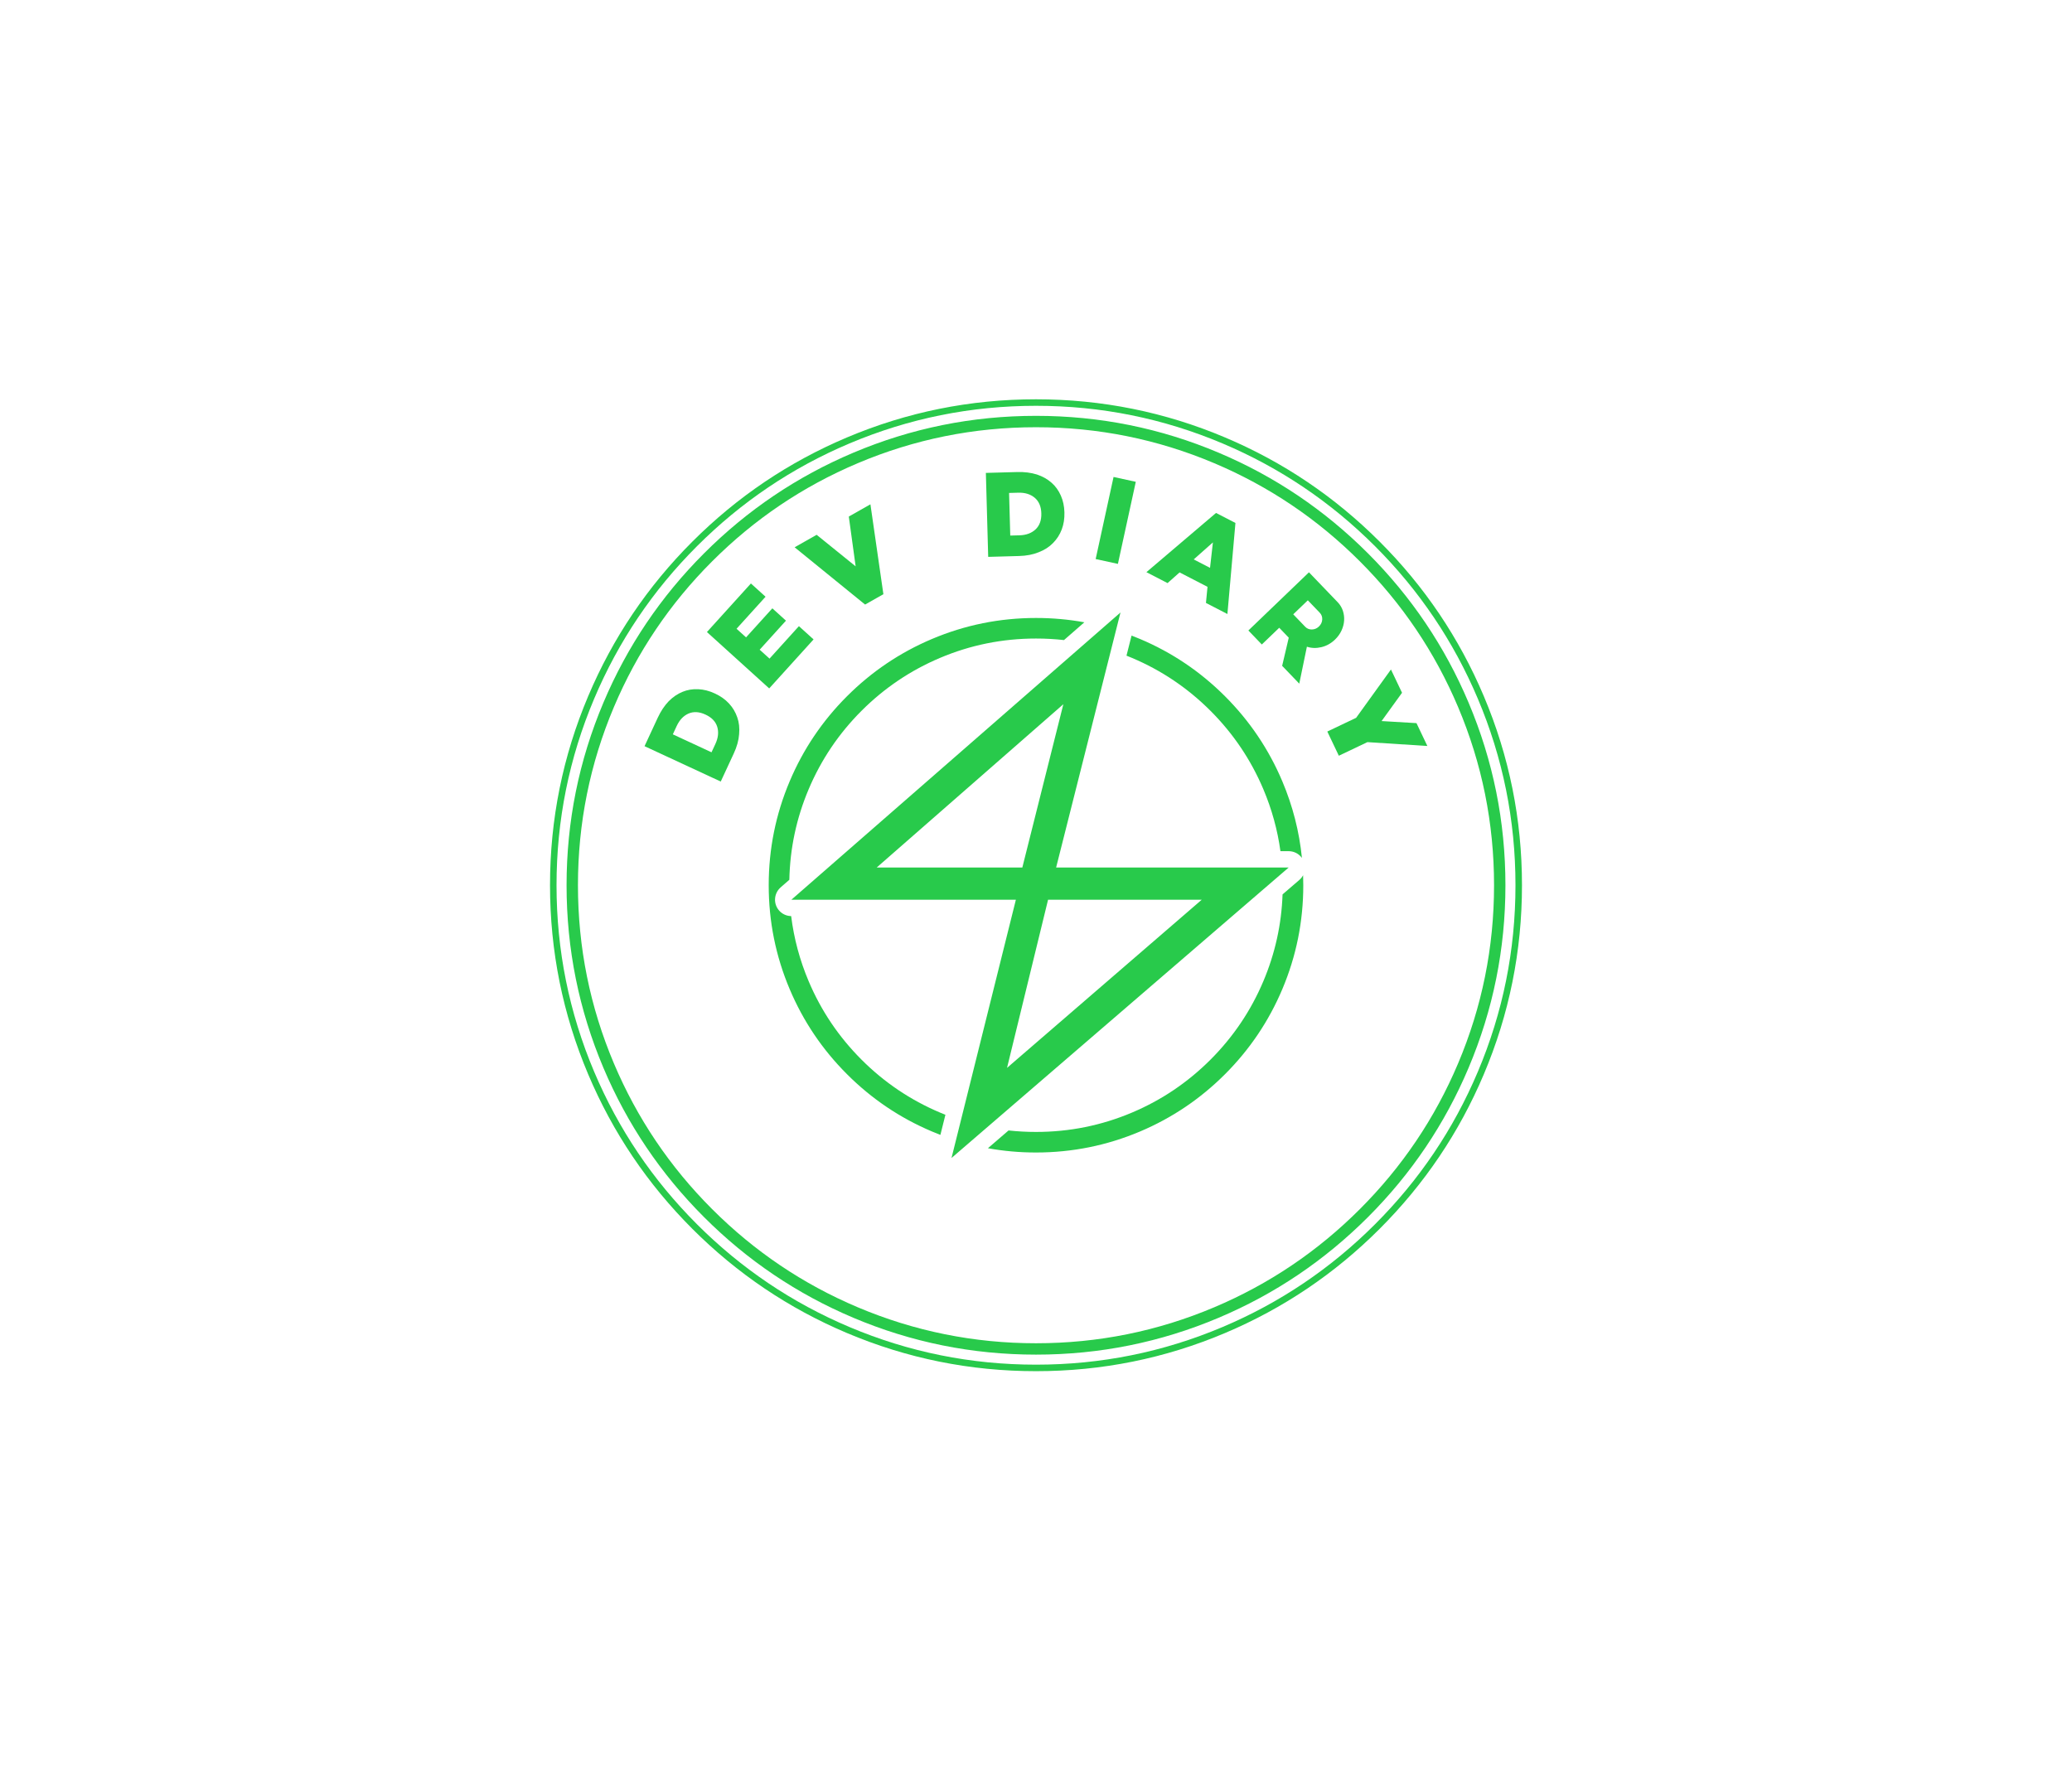
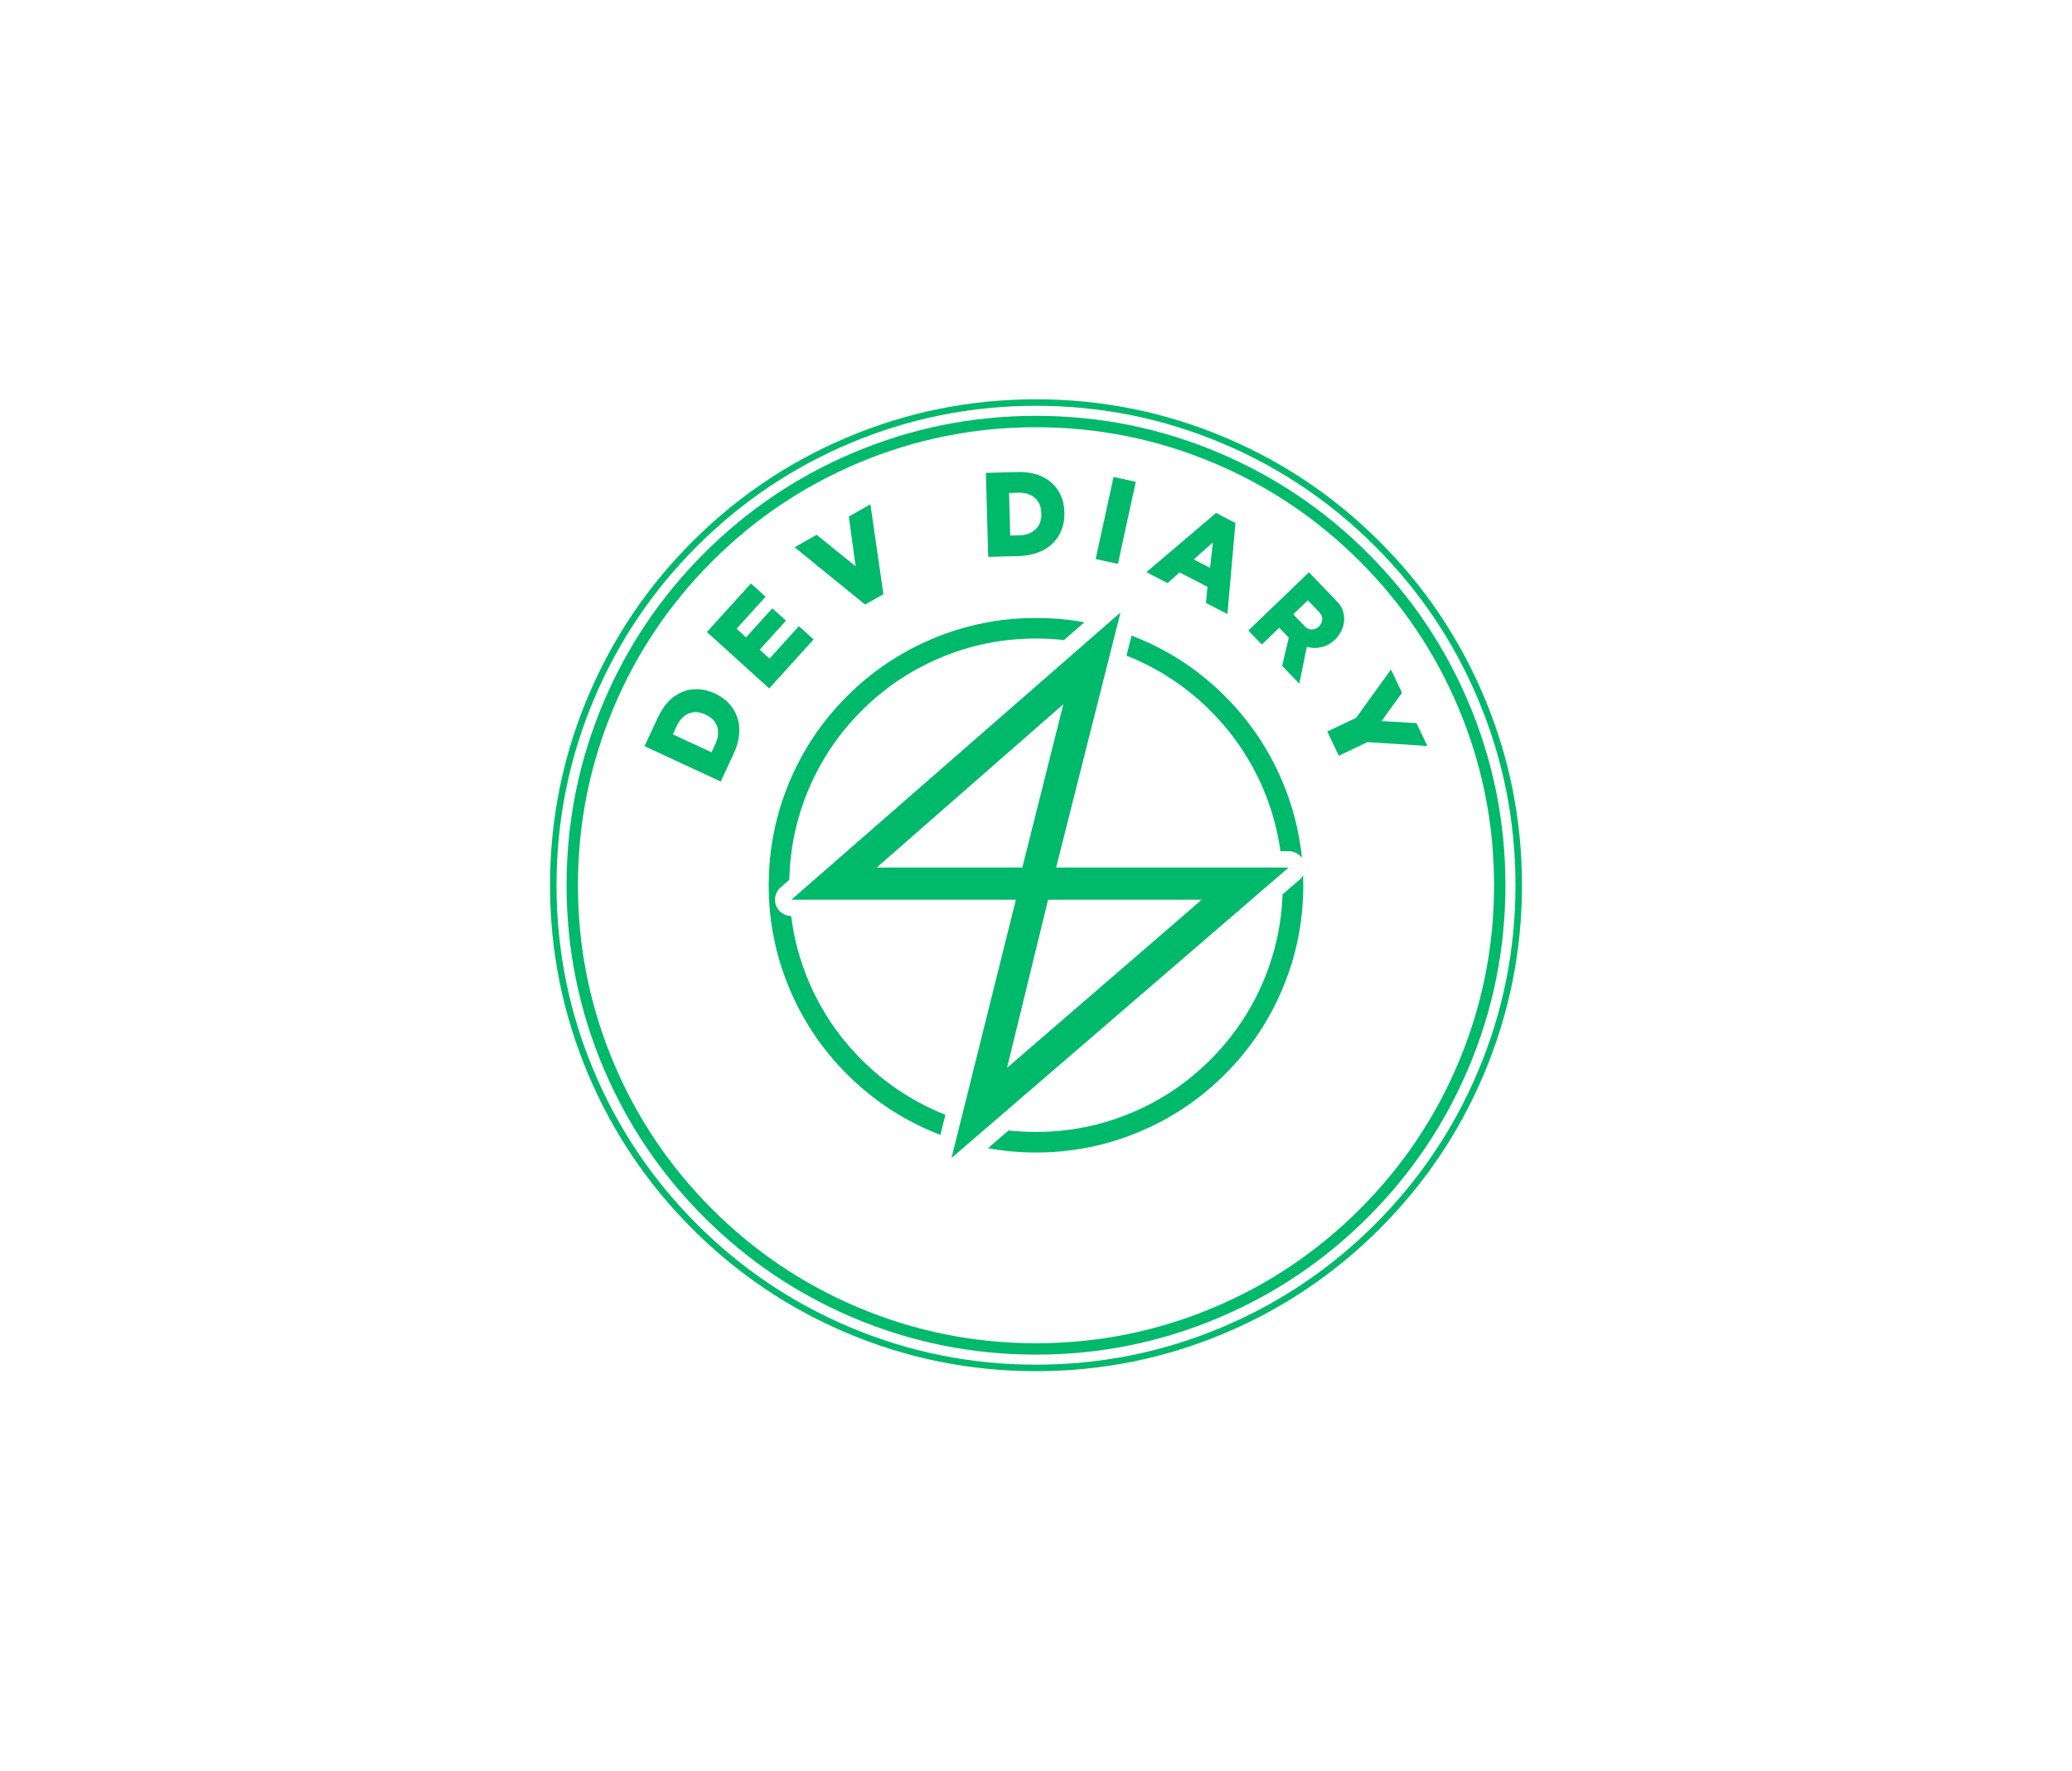
<svg xmlns="http://www.w3.org/2000/svg" contrastcolor="ffffff" template="Contrast" presentation="2.5" layouttype="undefined" specialfontid="undefined" id1="374" id2="014" companyname="Dev Diary" companytagline="" version="1.1" viewBox="0 0 550 470">
-   <g fill="#28ca4b" fill-rule="none" stroke="none" stroke-width="1" stroke-linecap="butt" stroke-linejoin="miter" stroke-miterlimit="10" stroke-dasharray="" stroke-dashoffset="0" font-family="none" font-weight="none" font-size="none" text-anchor="none" style="mix-blend-mode: normal">
+   <g fill="#00b96b" fill-rule="none" stroke="none" stroke-width="1" stroke-linecap="butt" stroke-linejoin="miter" stroke-miterlimit="10" stroke-dasharray="" stroke-dashoffset="0" font-family="none" font-weight="none" font-size="none" text-anchor="none" style="mix-blend-mode: normal">
    <g data-paper-data="{&quot;isGlobalGroup&quot;:true,&quot;bounds&quot;:{&quot;x&quot;:146.00027152397564,&quot;y&quot;:105.99999999999999,&quot;width&quot;:257.99945695204866,&quot;height&quot;:258}}">
      <g data-paper-data="{&quot;fillRule&quot;:&quot;evenodd&quot;,&quot;fillRuleOriginal&quot;:&quot;evenodd&quot;,&quot;isIcon&quot;:true,&quot;iconStyle&quot;:&quot;standalone&quot;,&quot;selectedEffects&quot;:{&quot;container&quot;:&quot;enclosed_circle_outline3&quot;,&quot;transformation&quot;:&quot;&quot;,&quot;pattern&quot;:&quot;&quot;},&quot;bounds&quot;:{&quot;x&quot;:204.05128295078504,&quot;y&quot;:162.5934707254005,&quot;width&quot;:141.8974087561922,&quot;height&quot;:144.81278702522332},&quot;widthRatioIconToContainer&quot;:0.9302318675416841,&quot;heightRatioIconToContainer&quot;:1,&quot;relativeBoundsIconToContainer&quot;:{&quot;top&quot;:0,&quot;left&quot;:0.007527075836574973},&quot;iconType&quot;:&quot;icon&quot;,&quot;rawIconId&quot;:&quot;2602678&quot;,&quot;isDetailed&quot;:false,&quot;blockLetter&quot;:&quot;O&quot;,&quot;suitableAsStandaloneIcon&quot;:true}" fill-rule="evenodd">
        <path d="M297.427,162.593l-17.087,67.707h61.727l-89.493,77.105l17.087,-68.562h-59.591zM282.262,186.943l-49.552,43.358h38.659zM318.999,238.844h-40.795l-10.893,44.64zM224.832,184.831c6.546,-6.546 14.063,-11.613 22.551,-15.204c8.79,-3.718 17.996,-5.577 27.618,-5.577c4.364,0 8.643,0.382 12.836,1.147l-5.408,4.72c-2.445,-0.273 -4.921,-0.41 -7.428,-0.41c-8.884,0 -17.381,1.715 -25.491,5.146c-7.835,3.314 -14.774,7.993 -20.818,14.036c-6.044,6.044 -10.723,12.983 -14.036,20.818c-3.244,7.669 -4.954,15.684 -5.13,24.045l-2.312,2.018l-0.332,0.322l-0.296,0.356l-0.256,0.386l-0.214,0.411l-0.169,0.431l-0.122,0.447l-0.074,0.457l-0.025,0.463l0.005,0.213l0.016,0.213l0.026,0.211l0.036,0.21l0.047,0.208l0.057,0.205l0.067,0.203l0.077,0.199l0.086,0.195l0.096,0.19l0.105,0.185l0.114,0.181l0.123,0.174l0.131,0.168l0.139,0.161l0.147,0.155l0.154,0.147l0.161,0.139l0.168,0.131l0.174,0.123l0.18,0.114l0.186,0.105l0.19,0.096l0.195,0.086l0.199,0.077l0.202,0.067l0.206,0.057l0.208,0.046l0.21,0.037l0.212,0.026l0.213,0.015l0.152,0.004c0.736,5.951 2.284,11.719 4.646,17.304c3.314,7.835 7.993,14.774 14.036,20.818c6.044,6.044 12.983,10.723 20.818,14.036c0.481,0.203 0.962,0.4 1.446,0.592l-1.196,4.798l-0.135,0.541c-0.75,-0.288 -1.497,-0.589 -2.241,-0.904c-8.489,-3.591 -16.006,-8.658 -22.551,-15.204c-6.546,-6.546 -11.613,-14.063 -15.204,-22.551c-3.718,-8.79 -5.577,-17.996 -5.577,-27.617c0,-9.622 1.859,-18.828 5.577,-27.617c3.59,-8.489 8.658,-16.006 15.204,-22.551zM302.618,169.628c8.488,3.59 16.005,8.658 22.551,15.204c6.546,6.546 11.614,14.063 15.204,22.551c2.775,6.561 4.514,13.354 5.218,20.379l-0.034,-0.048l-0.131,-0.168l-0.139,-0.161l-0.147,-0.154l-0.155,-0.147l-0.161,-0.139l-0.168,-0.131l-0.174,-0.123l-0.18,-0.114l-0.185,-0.105l-0.19,-0.096l-0.195,-0.086l-0.198,-0.076l-0.203,-0.067l-0.205,-0.057l-0.208,-0.047l-0.21,-0.036l-0.211,-0.026l-0.213,-0.016l-0.213,-0.005h-2.186c-0.775,-5.649 -2.286,-11.132 -4.535,-16.448c-3.314,-7.835 -7.993,-14.774 -14.036,-20.818c-6.044,-6.044 -12.983,-10.723 -20.818,-14.036c-0.49,-0.207 -0.982,-0.409 -1.476,-0.604l0.143,-0.565l0.354,-1.404l0.709,-2.808l0.14,-0.555c0.755,0.29 1.507,0.593 2.256,0.91zM345.949,235c0,9.622 -1.859,18.828 -5.576,27.617c-3.591,8.489 -8.659,16.006 -15.204,22.551c-6.546,6.546 -14.062,11.613 -22.551,15.204c-8.79,3.718 -17.996,5.577 -27.617,5.577c-4.339,0 -8.593,-0.378 -12.763,-1.134l4.136,-3.563l1.34,-1.155c2.399,0.263 4.829,0.394 7.287,0.394c8.884,0 17.381,-1.715 25.491,-5.145c7.835,-3.314 14.774,-7.993 20.818,-14.036c6.044,-6.044 10.722,-12.983 14.036,-20.818c3.116,-7.368 4.817,-15.055 5.102,-23.061l1.492,-1.285l1.865,-1.607l1.097,-0.945l0.337,-0.324l0.299,-0.357l0.26,-0.387l0.102,-0.194c0.032,0.886 0.048,1.776 0.048,2.669z" data-paper-data="{&quot;isPathIcon&quot;:true}" />
      </g>
      <g data-paper-data="{&quot;isPrimaryText&quot;:true}" fill-rule="nonzero">
        <path d="M171.089,198.086l3.512,-7.568c0.801,-1.725 1.769,-3.181 2.906,-4.366c1.138,-1.14 2.371,-1.977 3.701,-2.509c1.257,-0.522 2.636,-0.749 4.138,-0.683c1.457,0.067 2.918,0.441 4.383,1.121l0.056,0.026c1.484,0.689 2.722,1.567 3.714,2.636c0.51,0.552 0.946,1.132 1.306,1.739c0.361,0.607 0.661,1.259 0.901,1.957c0.478,1.349 0.641,2.845 0.488,4.487c-0.118,1.614 -0.59,3.311 -1.416,5.092l-3.461,7.457zM189.9,197.482c0.749,-1.614 0.911,-3.128 0.485,-4.543c-0.434,-1.396 -1.467,-2.473 -3.1,-3.231l-0.056,-0.026c-1.614,-0.749 -3.094,-0.838 -4.441,-0.269c-1.355,0.588 -2.407,1.69 -3.156,3.303l-1.033,2.226l10.267,4.765z" data-paper-data="{&quot;glyphName&quot;:&quot;D&quot;,&quot;glyphIndex&quot;:0,&quot;firstGlyphOfWord&quot;:true,&quot;word&quot;:1}" />
        <path d="M187.651,167.784l11.673,-12.893l3.888,3.52l-7.7,8.504l2.524,2.285l6.979,-7.709l3.615,3.273l-6.979,7.709l2.615,2.368l7.802,-8.618l3.888,3.52l-11.776,13.007z" data-paper-data="{&quot;glyphName&quot;:&quot;E&quot;,&quot;glyphIndex&quot;:1,&quot;word&quot;:1}" />
        <path d="M210.928,145.284l5.844,-3.313l10.354,8.375l-1.815,-13.216l5.737,-3.252l3.442,23.859l-4.857,2.753z" data-paper-data="{&quot;glyphName&quot;:&quot;V&quot;,&quot;glyphIndex&quot;:2,&quot;lastGlyphOfWord&quot;:true,&quot;word&quot;:1}" />
        <path d="M261.693,125.54l8.34,-0.232c1.901,-0.053 3.636,0.165 5.204,0.653c1.528,0.51 2.827,1.241 3.897,2.193c1.027,0.892 1.846,2.025 2.457,3.399c0.589,1.334 0.906,2.808 0.951,4.423l0.002,0.061c0.045,1.635 -0.189,3.135 -0.704,4.5c-0.267,0.703 -0.592,1.351 -0.974,1.945c-0.382,0.594 -0.832,1.153 -1.35,1.679c-0.994,1.03 -2.26,1.843 -3.799,2.438c-1.497,0.614 -3.226,0.949 -5.189,1.003l-8.217,0.228zM270.622,142.108c1.778,-0.049 3.206,-0.58 4.282,-1.592c1.056,-1.011 1.559,-2.416 1.509,-4.215l-0.002,-0.061c-0.049,-1.778 -0.629,-3.143 -1.74,-4.094c-1.131,-0.951 -2.586,-1.401 -4.364,-1.352l-2.453,0.068l0.314,11.314z" data-paper-data="{&quot;glyphName&quot;:&quot;D&quot;,&quot;glyphIndex&quot;:3,&quot;firstGlyphOfWord&quot;:true,&quot;word&quot;:2}" />
        <path d="M295.586,126.618l5.904,1.286l-4.748,21.789l-5.904,-1.286z" data-paper-data="{&quot;glyphName&quot;:&quot;I&quot;,&quot;glyphIndex&quot;:4,&quot;word&quot;:2}" />
        <path d="M322.789,136.168l5.151,2.661l-2.131,24.172l-5.696,-2.943l0.413,-4.275l-7.412,-3.83l-3.193,2.839l-5.614,-2.9zM321.196,150.744l0.762,-6.753l-5.095,4.515z" data-paper-data="{&quot;glyphName&quot;:&quot;A&quot;,&quot;glyphIndex&quot;:5,&quot;word&quot;:2}" />
        <path d="M344.885,181.487l-4.547,-4.734l1.756,-7.471l-2.528,-2.633l-4.624,4.441l-3.569,-3.717l16.084,-15.446l0.17,0.177l3.399,3.54l4.016,4.181l0.042,0.044c0.637,0.664 1.096,1.421 1.375,2.273c0.279,0.852 0.388,1.725 0.327,2.621c-0.061,0.895 -0.296,1.78 -0.704,2.654c-0.408,0.874 -0.981,1.665 -1.718,2.373c-1.062,1.02 -2.269,1.69 -3.62,2.009c-1.351,0.32 -2.631,0.279 -3.837,-0.121zM346.449,166.376c0.482,0.501 1.077,0.745 1.786,0.73c0.709,-0.015 1.329,-0.277 1.86,-0.787c0.546,-0.524 0.84,-1.14 0.883,-1.848c0.043,-0.708 -0.176,-1.312 -0.658,-1.814l-3.166,-3.296l-3.872,3.718z" data-paper-data="{&quot;glyphName&quot;:&quot;R&quot;,&quot;glyphIndex&quot;:6,&quot;word&quot;:2}" />
        <path d="M359.972,190.559l9.249,-12.828l2.94,6.176l-5.428,7.51l9.264,0.55l2.887,6.065l-15.909,-1.022l-7.589,3.612l-3.059,-6.426z" data-paper-data="{&quot;glyphName&quot;:&quot;Y&quot;,&quot;glyphIndex&quot;:7,&quot;lastGlyphOfWord&quot;:true,&quot;word&quot;:2}" />
      </g>
      <g data-paper-data="{&quot;isContainerElementsWrapper&quot;:true}" fill-rule="evenodd">
        <path d="M183.783,143.783c-11.901,11.901 -21.115,25.568 -27.643,41.002c-6.76,15.982 -10.14,32.721 -10.14,50.214c0,17.493 3.38,34.232 10.14,50.215c6.528,15.434 15.743,29.101 27.643,41.002c11.901,11.901 25.568,21.116 41.002,27.643c15.982,6.76 32.72,10.141 50.215,10.141c17.494,0 34.232,-3.38 50.215,-10.141c15.434,-6.529 29.101,-15.743 41.001,-27.643c11.901,-11.901 21.116,-25.568 27.643,-41.002c6.76,-15.982 10.141,-32.721 10.141,-50.215c0,-17.494 -3.38,-34.232 -10.141,-50.214c-6.527,-15.434 -15.742,-29.102 -27.643,-41.002c-11.9,-11.901 -25.567,-21.115 -41.001,-27.643c-15.983,-6.76 -32.721,-10.14 -50.215,-10.14c-17.494,0 -34.232,3.38 -50.214,10.14c-15.434,6.528 -29.102,15.742 -41.002,27.643zM147.727,235c0,-17.26 3.335,-33.774 10.004,-49.542c6.441,-15.227 15.532,-28.712 27.274,-40.454c11.742,-11.742 25.227,-20.833 40.454,-27.274c15.768,-6.669 32.282,-10.004 49.542,-10.004c17.261,0 33.775,3.335 49.542,10.004c15.228,6.441 28.713,15.532 40.454,27.274c11.743,11.743 20.834,25.227 27.274,40.454c6.669,15.767 10.003,32.281 10.003,49.542c0,17.26 -3.334,33.774 -10.003,49.541c-6.441,15.228 -15.532,28.713 -27.274,40.455c-11.743,11.741 -25.227,20.833 -40.454,27.274c-15.767,6.669 -32.281,10.003 -49.542,10.003c-17.26,0 -33.774,-3.334 -49.542,-10.003c-15.228,-6.441 -28.712,-15.532 -40.454,-27.274c-11.742,-11.743 -20.833,-25.228 -27.274,-40.455c-6.669,-15.768 -10.004,-32.281 -10.004,-49.541z" data-paper-data="{&quot;isAdditionalOutlinePath&quot;:true}" />
        <path d="M186.889,146.889c-11.497,11.497 -20.398,24.699 -26.704,39.607c-6.529,15.436 -9.793,31.604 -9.793,48.504c0,16.9 3.264,33.068 9.793,48.503c6.306,14.908 15.207,28.111 26.704,39.607c11.498,11.498 24.7,20.399 39.607,26.703c15.437,6.529 31.605,9.794 48.504,9.794c16.9,0 33.068,-3.265 48.504,-9.794c14.909,-6.306 28.111,-15.207 39.607,-26.703c11.498,-11.498 20.399,-24.701 26.703,-39.607c6.529,-15.436 9.793,-31.604 9.793,-48.503c0,-16.9 -3.264,-33.068 -9.793,-48.504c-6.305,-14.909 -15.207,-28.111 -26.703,-39.607c-11.497,-11.497 -24.699,-20.398 -39.607,-26.704c-15.435,-6.529 -31.603,-9.793 -48.504,-9.793c-16.9,0 -33.068,3.264 -48.504,9.793c-14.908,6.306 -28.11,15.207 -39.607,26.704zM153.414,235c0,-16.491 3.185,-32.267 9.554,-47.327c6.152,-14.546 14.838,-27.429 26.057,-38.648c11.219,-11.219 24.102,-19.905 38.648,-26.057c15.059,-6.37 30.835,-9.554 47.327,-9.554c16.492,0 32.268,3.185 47.327,9.554c14.546,6.152 27.428,14.838 38.648,26.057c11.218,11.218 19.904,24.101 26.057,38.648c6.369,15.059 9.554,30.835 9.554,47.327c0,16.491 -3.185,32.266 -9.554,47.327c-6.152,14.545 -14.838,27.427 -26.057,38.648c-11.218,11.219 -24.101,19.905 -38.648,26.057c-15.059,6.37 -30.835,9.555 -47.327,9.555c-16.491,0 -32.266,-3.185 -47.327,-9.555c-14.545,-6.152 -27.428,-14.837 -38.648,-26.057c-11.219,-11.219 -19.905,-24.101 -26.057,-38.648c-6.37,-15.059 -9.554,-30.835 -9.554,-47.327z" data-paper-data="{&quot;isBaseLogoContainer&quot;:true}" />
      </g>
    </g>
  </g>
</svg>
